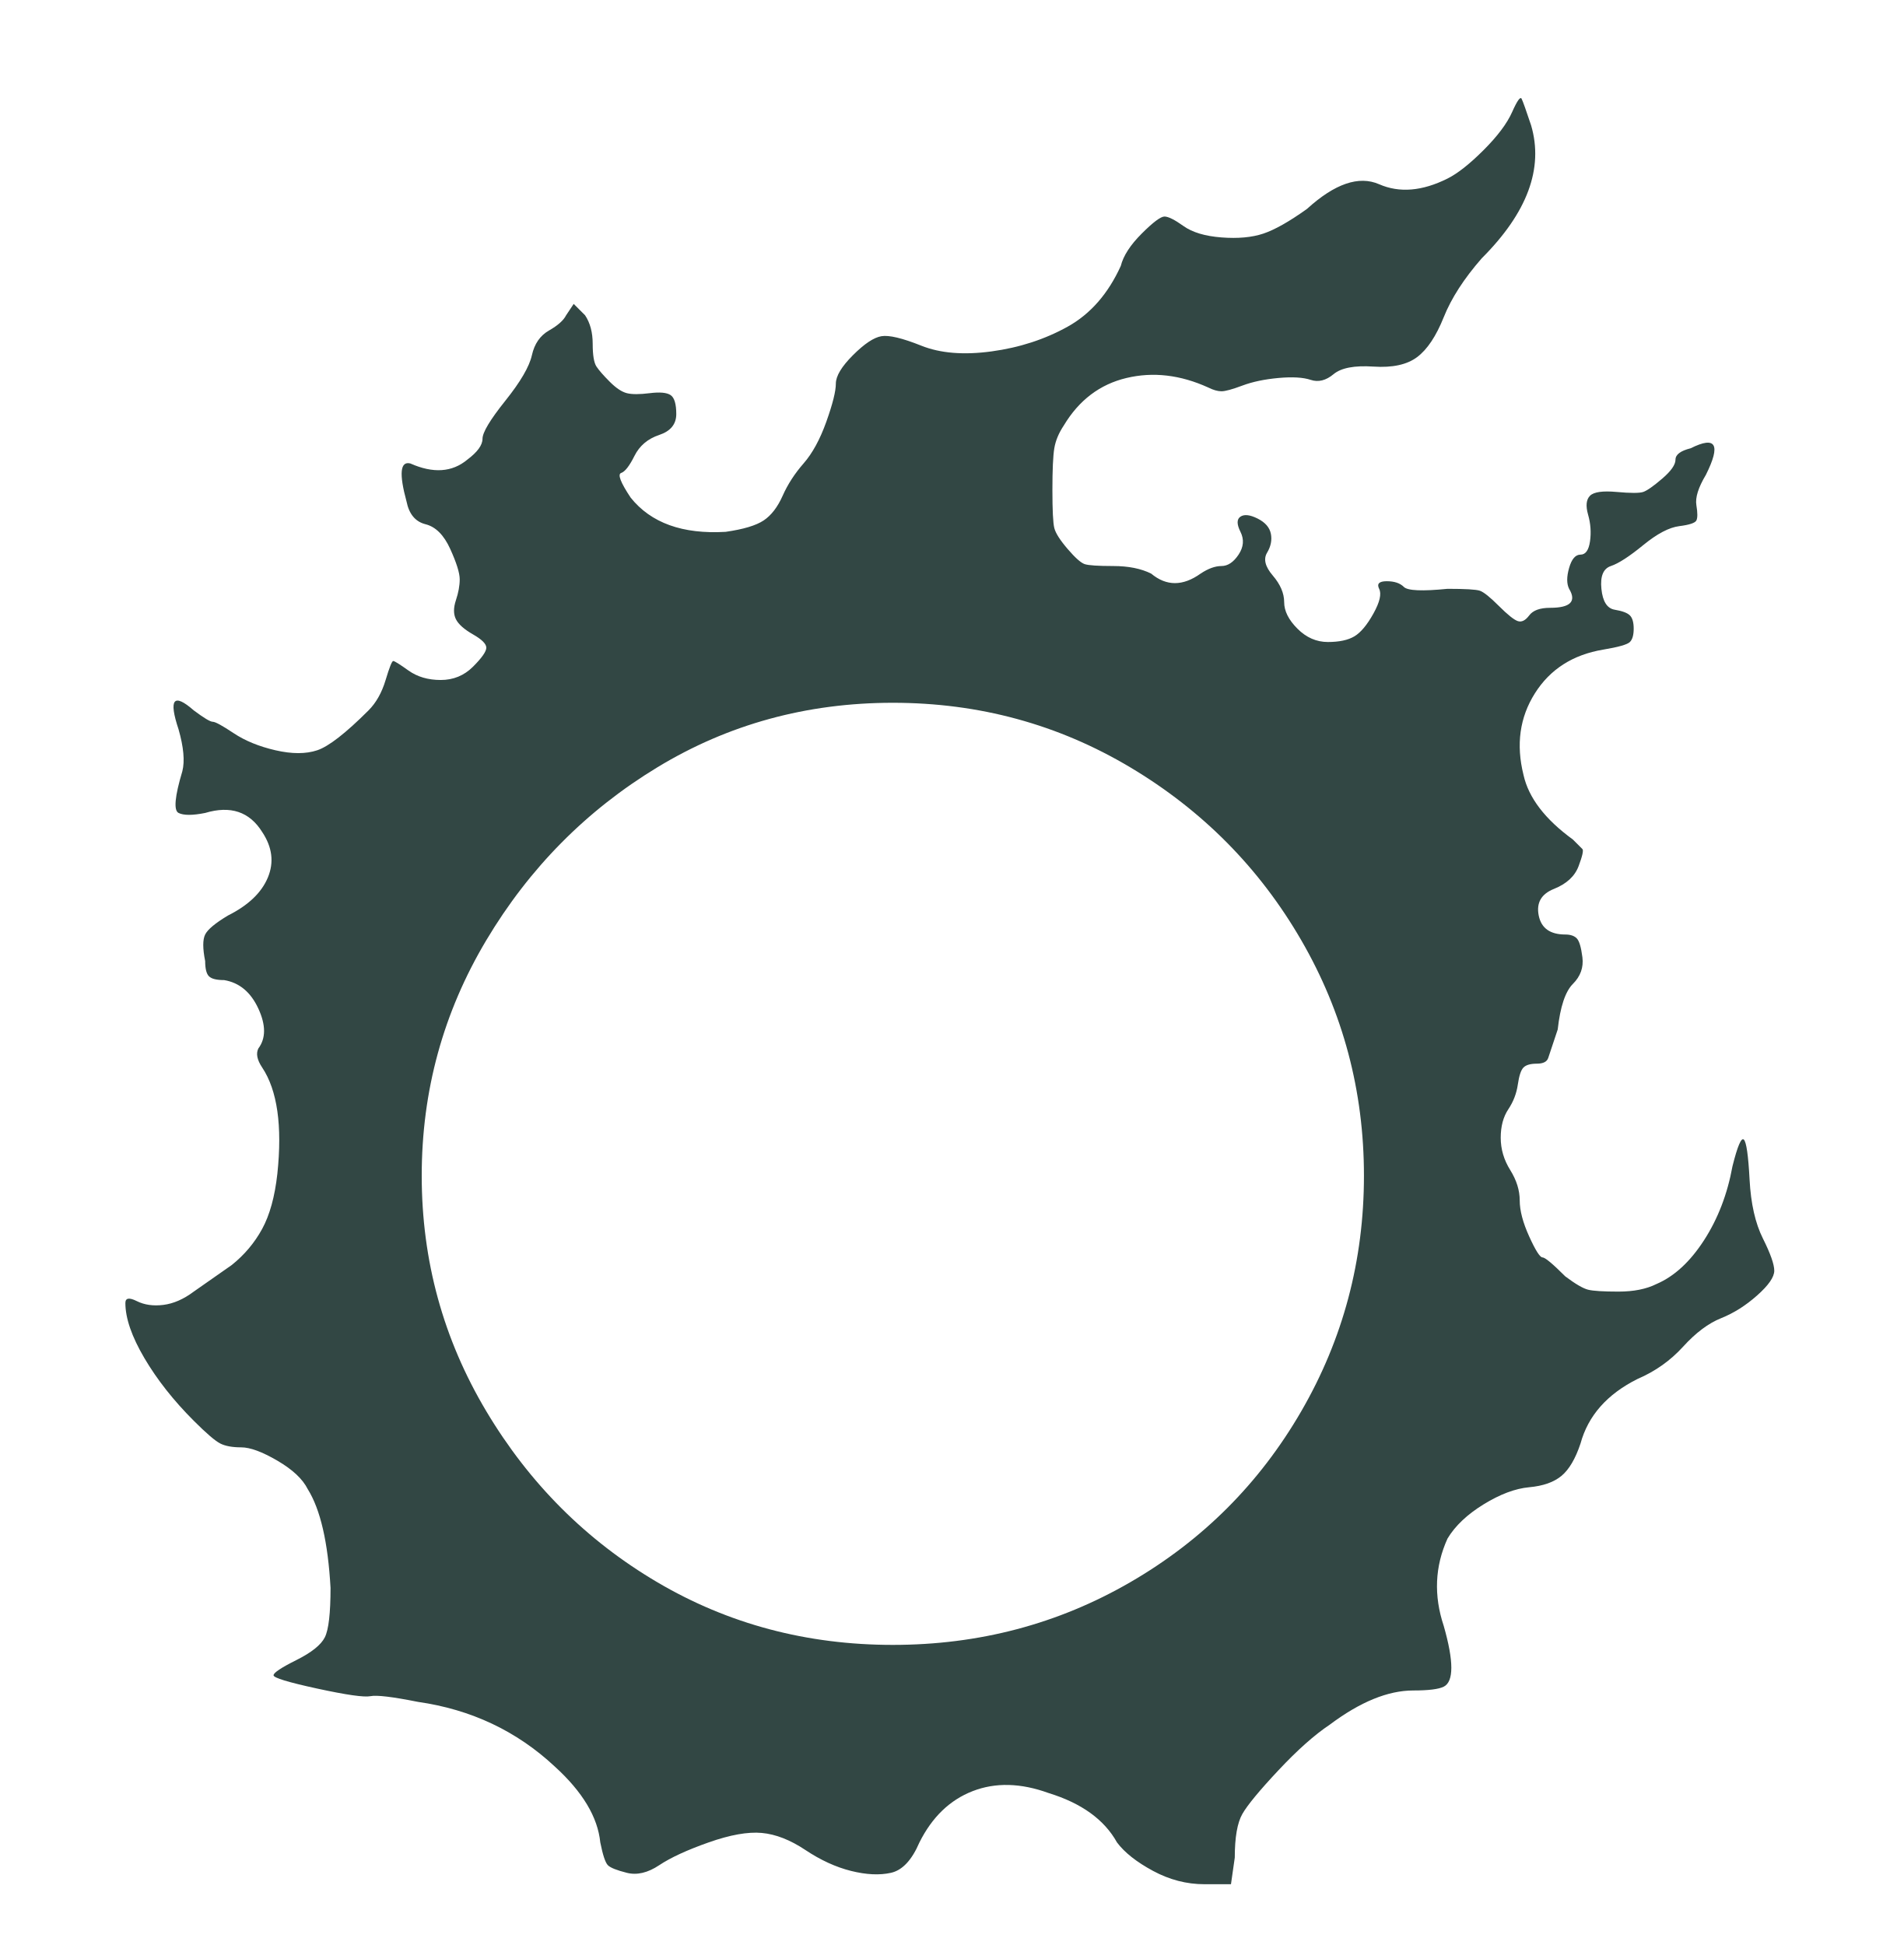
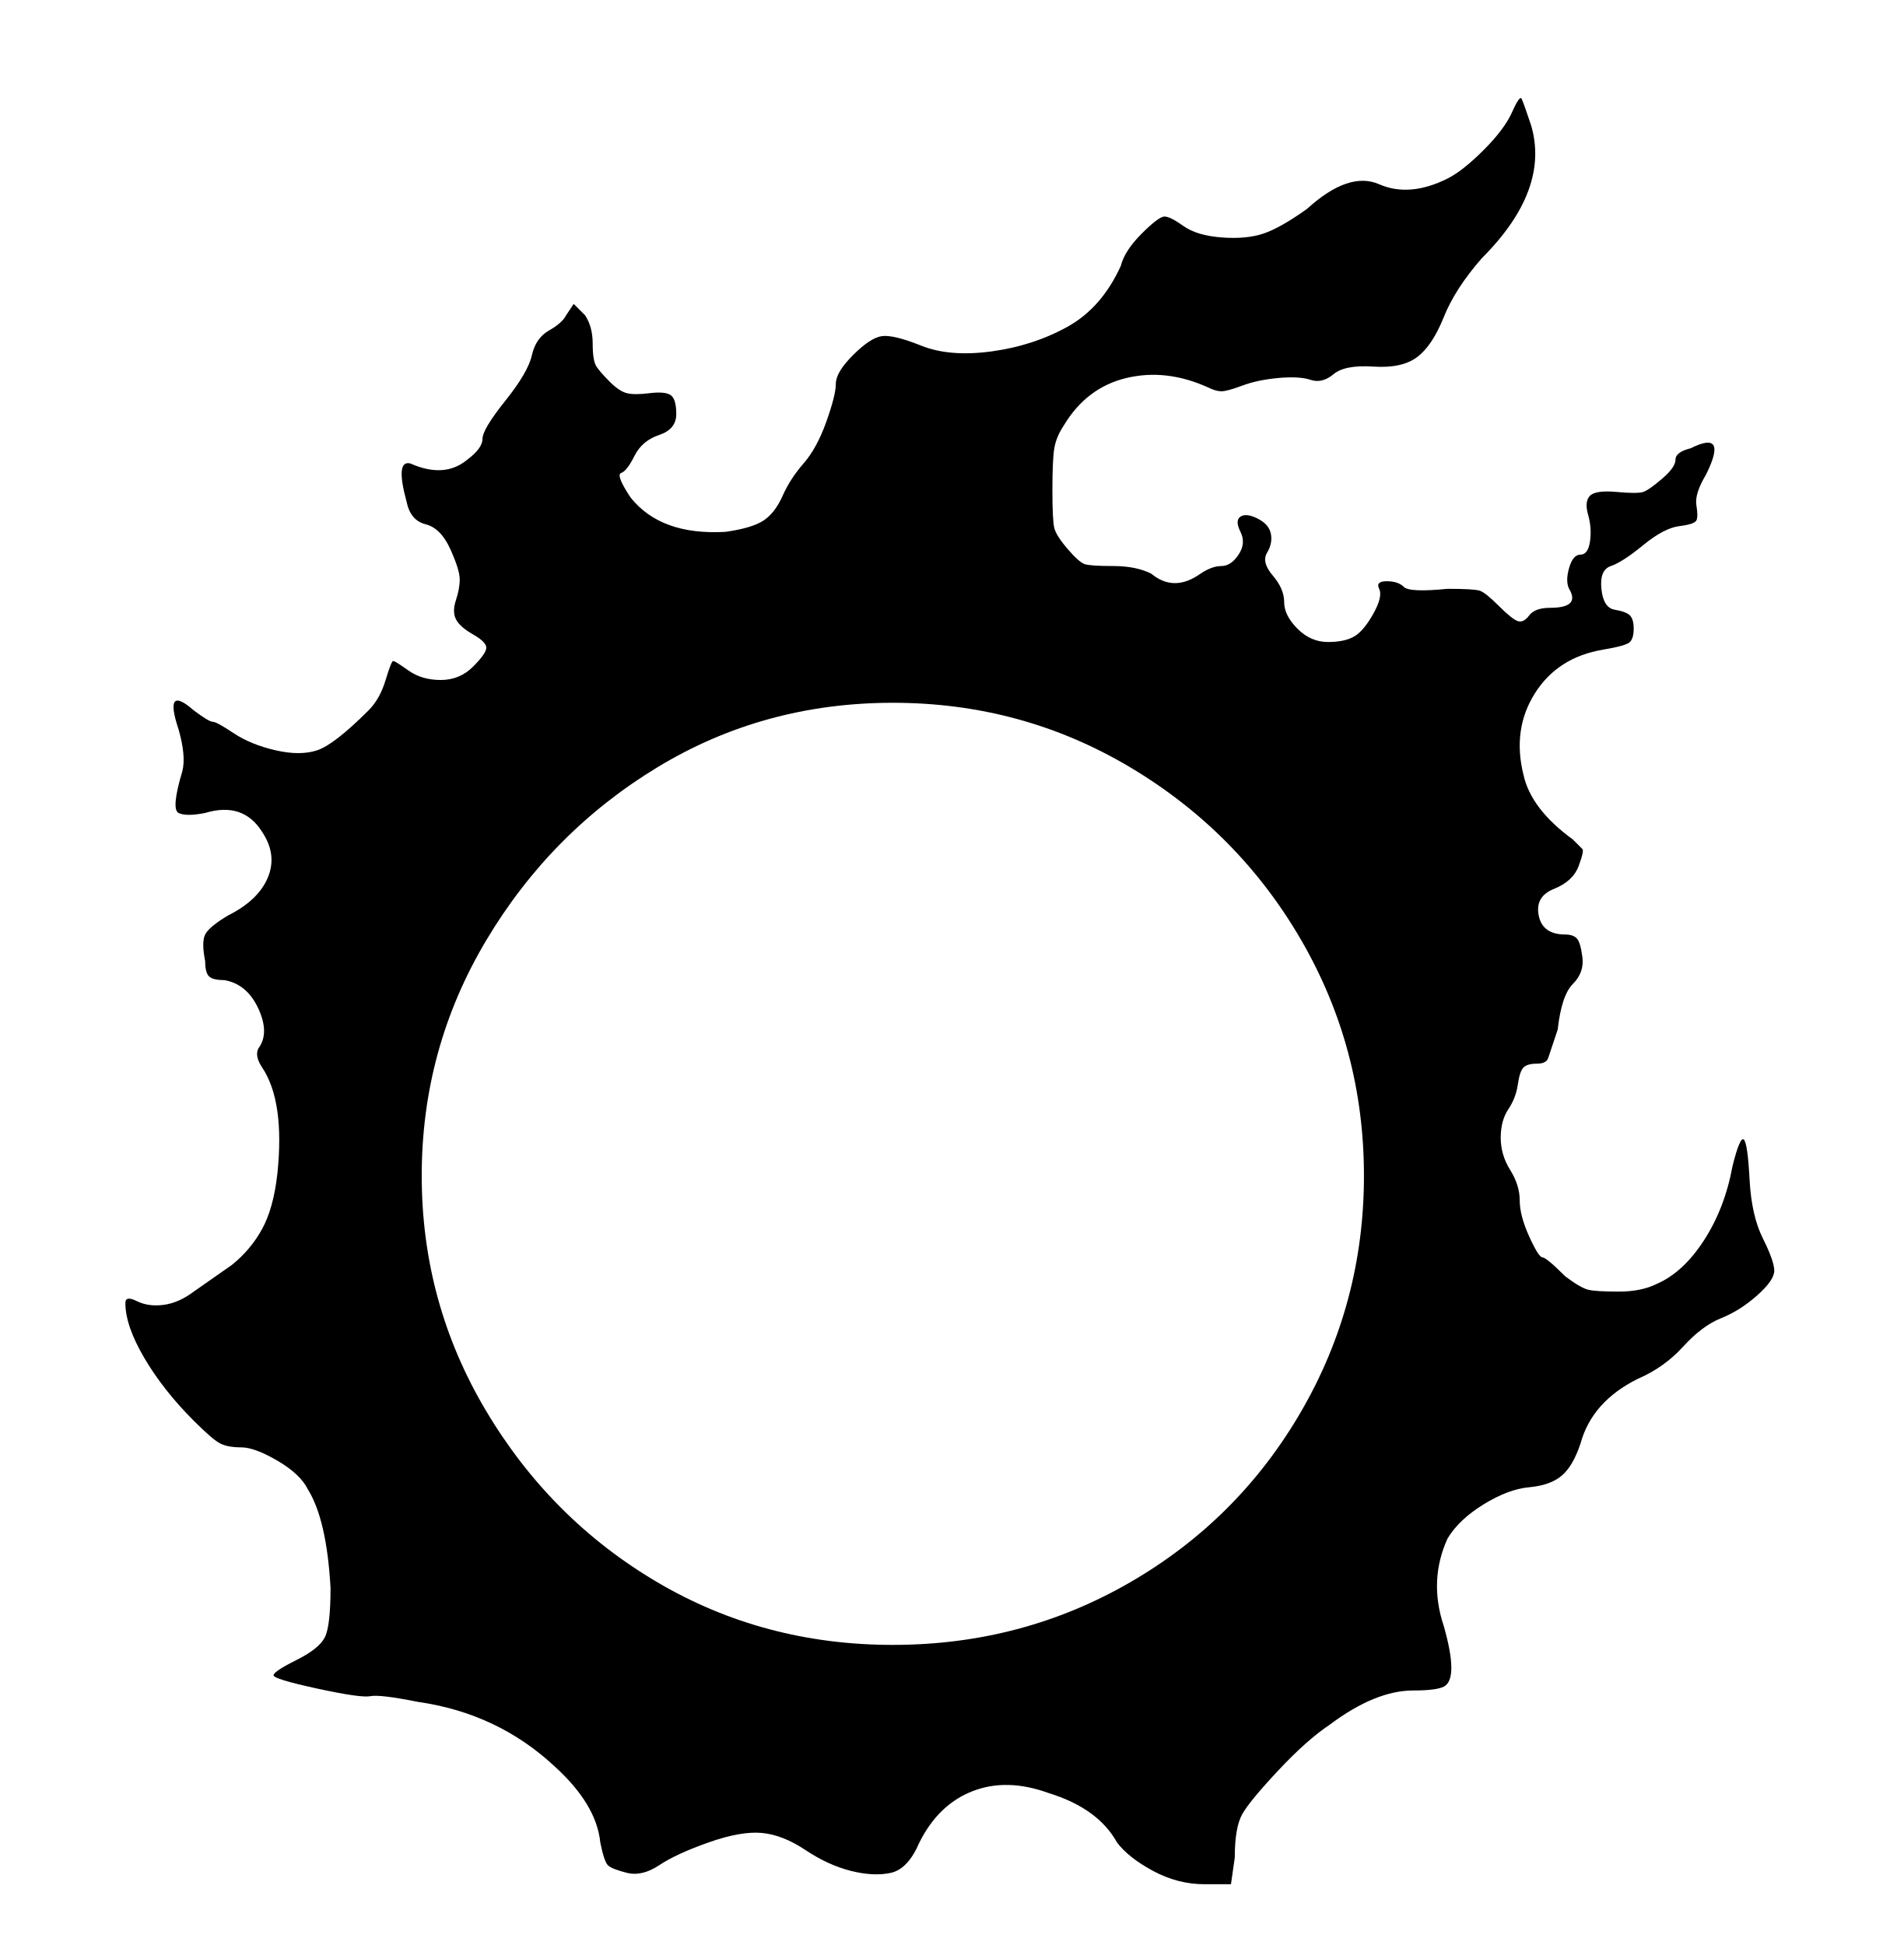
<svg xmlns="http://www.w3.org/2000/svg" viewBox="0 0 501 512">
-   <path fill="rgb(50, 71, 68)" d="M464 326q-3-6-3.5-15.5T459 300t-3 7q-2 11-7.5 19.5T436 338q-4 2-10 2t-8-.5-6-3.5q-5-5-6-5t-3.5-5.5-2.5-9.5-2.5-8-2.5-8.5 2-7.5 2.5-6.5 1.5-4.5 3.5-1 3-1.5l2.5-7.5q1-9 4-12t2.5-7-1.5-5-3-1q-6 0-7-5t4-7 6.5-6 1-4.5L414 221q-11-8-13-17-3-12 3-21.5t18-11.5q6-1 7-2t1-3.5-1-3.5-4-1.5-3.5-5.5 2.5-6 8.5-5.5 9.5-5 4.5-1.5 0-4 2.5-8q6-12-4-7-4 1-4 3t-3.5 5-5 3.5-7 0-7 1-.5 5 .5 7-2.5 3.5-3 3.5 0 5.5q3 5-5 5-4 0-5.5 2t-3 1.5-5-4-5-4-8.5-.5q-10 1-11.5-.5T365 153t-2 2-1.5 6.5-5 6-7 1.5-8-3.5-3.5-7-3-7-1.5-6 1-5-3.5-4-4.5-.5 0 4-.5 6-4.5 3-5.5 2q-7 5-13 0-4-2-10-2t-7.5-.5-4.5-4-3.5-5.5-.5-10 .5-11 2.5-6q6-10 16.5-12.5T318 102q2 1 3.5 1t5.5-1.5 9.5-2 8.5.5 6-1.5 10.5-2T373 94t7-10.5T390 68q18-18 13-35-2-6-2.5-7t-2.5 3.5-7.5 10T381 47q-10 5-18 1.5T344 55q-7 5-11.5 6.5t-11 1-10-3-5-2.5-6 4.5T295 70q-5 11-14 16t-20 6.5-18.5-1.5-10.5-2.5-7.5 5-4.5 7.5-2.5 10-6 11-5.5 8.5-5 6.5-10 3q-17 1-25-9-4-6-2.5-6.5t3.5-4.5 6.5-5.5 4.5-5.5-1.5-5-5.5-.5-6 0-4.5-3-3.5-4-1-6-2-7.5l-3-3-2 3q-1 2-4.5 4t-4.5 6.5-7 12-6 10-4 5.5q-6 5-15 1-4-1-1 10 1 5 5 6t6.5 6.5 2.5 8-1 5.5 0 5 4.5 4 3.5 3.5-3.5 5-8.5 3.5-8.5-2.5-4-2.5-2 5-4.5 8q-9 9-13.5 10.5t-11 0-11-4.5-5.5-3-5-3q-8-7-4 5 2 7 1 11-3 10-1 11t7 0q10-3 15 5 4 6 1.5 12T60 241q-5 3-6 5t0 7q0 3 1 4t4 1q6 1 9 7.5t0 10.5q-1 2 1 5 6 9 4 28-1 9-4 14.5t-8 9.5l-10 7q-4 3-8 3.5t-7-1-3 .5q0 6 5 14.5T51 374q5 5 7 6t5.5 1 9.5 3.5 8 7.5q5 8 6 26 0 10-1.5 13t-7.5 6-6 4 11.5 3.5 14 2T110 448q21 3 36 17 11 10 12 20 1 5 2 6t5 2 8.5-2 13-6 14-2.5T212 487t12 5.5 10.5.5 7.5-8q5-10 14-13.5t20 .5q13 4 18 13 3 4 9.5 7.5T317 496h7l1-7q0-8 2-11.5t9.5-11.5 13.5-12q12-9 22-9 6 0 8-1 4-2 0-16-4-12 1-23 3-5 9.5-9t12-4.5 8.5-3 5-8.5q3-11 15-17 7-3 12-8.5t10-7.5 9.5-6 4.5-6.5-3-8.5zM235 433q-34 0-62-16.5t-45-45-17-62 17-62 45-45.5 62-17 62.5 17 45 45.5 16.5 62-16.5 62-45 45T235 433z" />
+   <path d="M464 326q-3-6-3.5-15.5T459 300t-3 7q-2 11-7.5 19.5T436 338q-4 2-10 2t-8-.5-6-3.5q-5-5-6-5t-3.5-5.5-2.5-9.5-2.5-8-2.5-8.5 2-7.5 2.5-6.5 1.5-4.5 3.5-1 3-1.5l2.5-7.5q1-9 4-12t2.5-7-1.5-5-3-1q-6 0-7-5t4-7 6.5-6 1-4.5L414 221q-11-8-13-17-3-12 3-21.5t18-11.5q6-1 7-2t1-3.5-1-3.5-4-1.5-3.5-5.5 2.5-6 8.5-5.5 9.5-5 4.5-1.5 0-4 2.5-8q6-12-4-7-4 1-4 3t-3.5 5-5 3.5-7 0-7 1-.5 5 .5 7-2.5 3.5-3 3.5 0 5.5q3 5-5 5-4 0-5.5 2t-3 1.5-5-4-5-4-8.5-.5q-10 1-11.5-.5T365 153t-2 2-1.5 6.5-5 6-7 1.5-8-3.5-3.5-7-3-7-1.5-6 1-5-3.5-4-4.5-.5 0 4-.5 6-4.5 3-5.5 2q-7 5-13 0-4-2-10-2t-7.5-.5-4.5-4-3.5-5.5-.5-10 .5-11 2.5-6q6-10 16.5-12.5T318 102q2 1 3.5 1t5.5-1.5 9.5-2 8.5.5 6-1.5 10.5-2T373 94t7-10.5T390 68q18-18 13-35-2-6-2.5-7t-2.5 3.5-7.5 10T381 47q-10 5-18 1.5T344 55q-7 5-11.5 6.5t-11 1-10-3-5-2.5-6 4.5T295 70q-5 11-14 16t-20 6.5-18.5-1.5-10.5-2.5-7.5 5-4.5 7.5-2.5 10-6 11-5.5 8.5-5 6.5-10 3q-17 1-25-9-4-6-2.5-6.5t3.5-4.5 6.5-5.5 4.5-5.5-1.5-5-5.5-.5-6 0-4.5-3-3.5-4-1-6-2-7.5l-3-3-2 3q-1 2-4.5 4t-4.5 6.5-7 12-6 10-4 5.5q-6 5-15 1-4-1-1 10 1 5 5 6t6.5 6.5 2.5 8-1 5.5 0 5 4.5 4 3.5 3.5-3.5 5-8.5 3.5-8.5-2.5-4-2.5-2 5-4.5 8q-9 9-13.5 10.5t-11 0-11-4.5-5.5-3-5-3q-8-7-4 5 2 7 1 11-3 10-1 11t7 0q10-3 15 5 4 6 1.5 12T60 241q-5 3-6 5t0 7q0 3 1 4t4 1q6 1 9 7.5t0 10.5q-1 2 1 5 6 9 4 28-1 9-4 14.5t-8 9.5l-10 7q-4 3-8 3.5t-7-1-3 .5q0 6 5 14.5T51 374q5 5 7 6t5.5 1 9.5 3.5 8 7.5q5 8 6 26 0 10-1.5 13t-7.5 6-6 4 11.5 3.5 14 2T110 448q21 3 36 17 11 10 12 20 1 5 2 6t5 2 8.5-2 13-6 14-2.5T212 487t12 5.5 10.5.5 7.5-8q5-10 14-13.5t20 .5q13 4 18 13 3 4 9.5 7.5T317 496h7l1-7q0-8 2-11.5t9.5-11.5 13.5-12q12-9 22-9 6 0 8-1 4-2 0-16-4-12 1-23 3-5 9.5-9t12-4.5 8.5-3 5-8.5q3-11 15-17 7-3 12-8.5t10-7.5 9.5-6 4.5-6.5-3-8.5zM235 433q-34 0-62-16.5t-45-45-17-62 17-62 45-45.5 62-17 62.5 17 45 45.5 16.5 62-16.5 62-45 45T235 433z" />
</svg>
